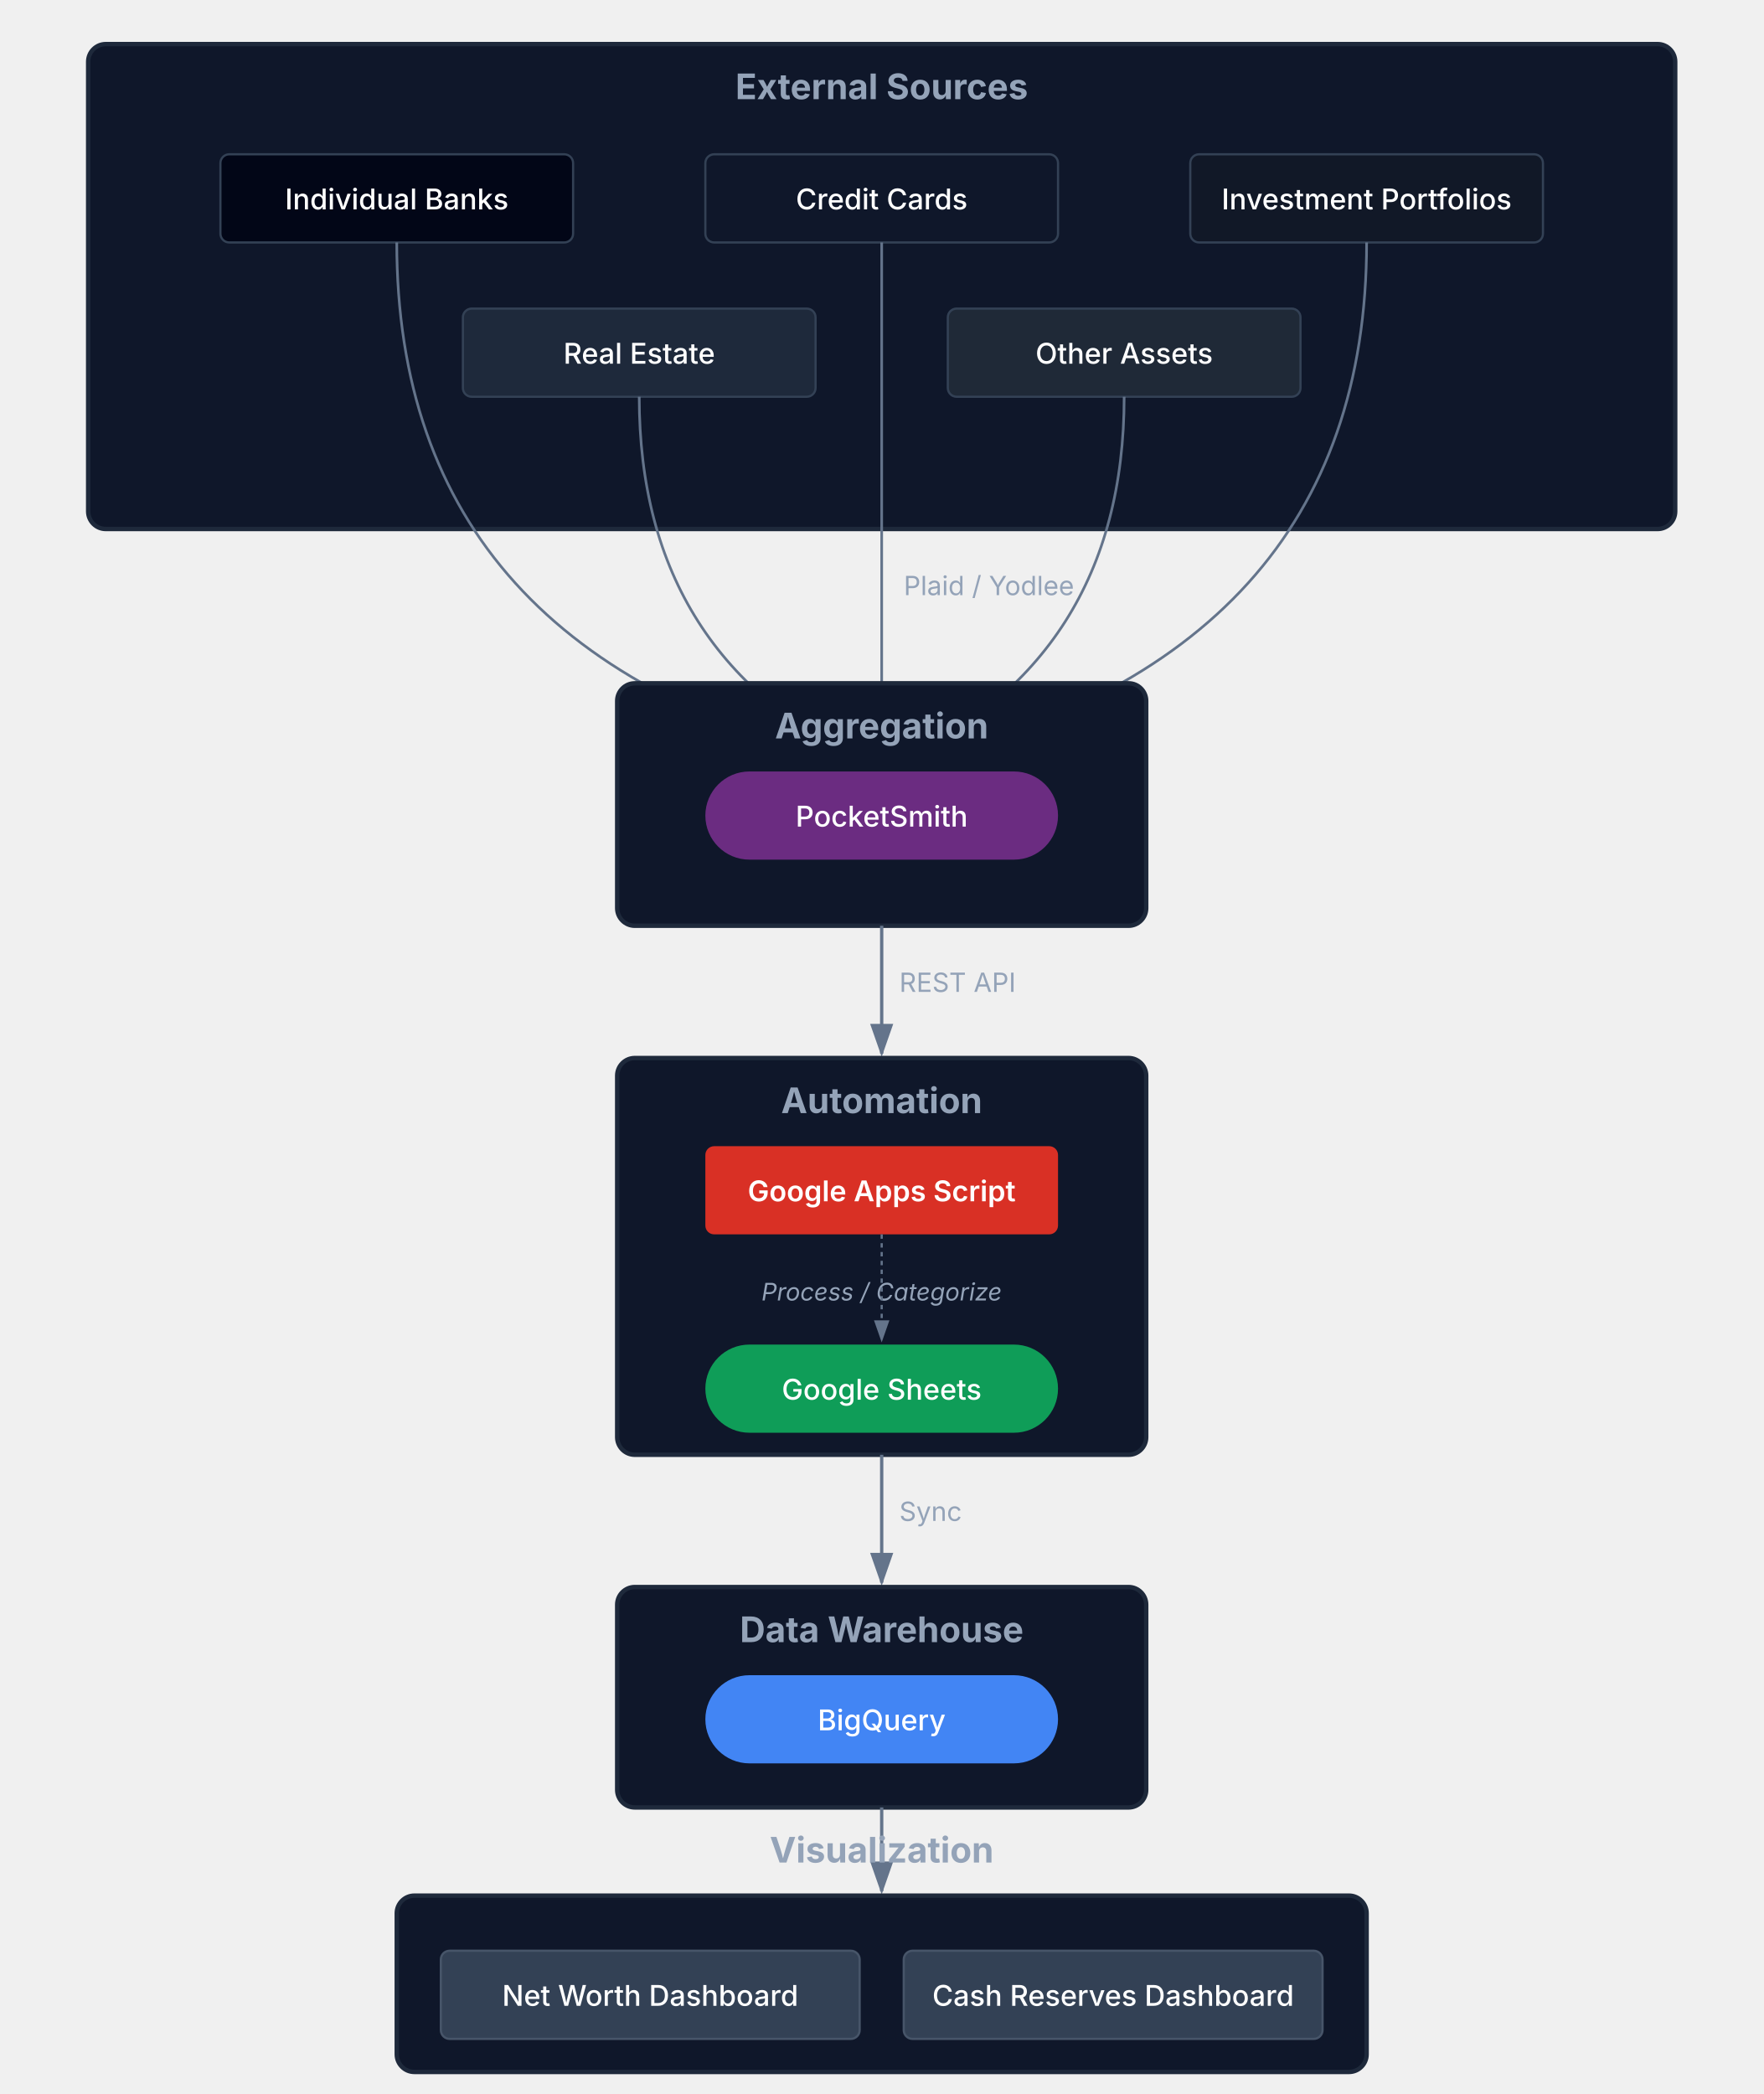
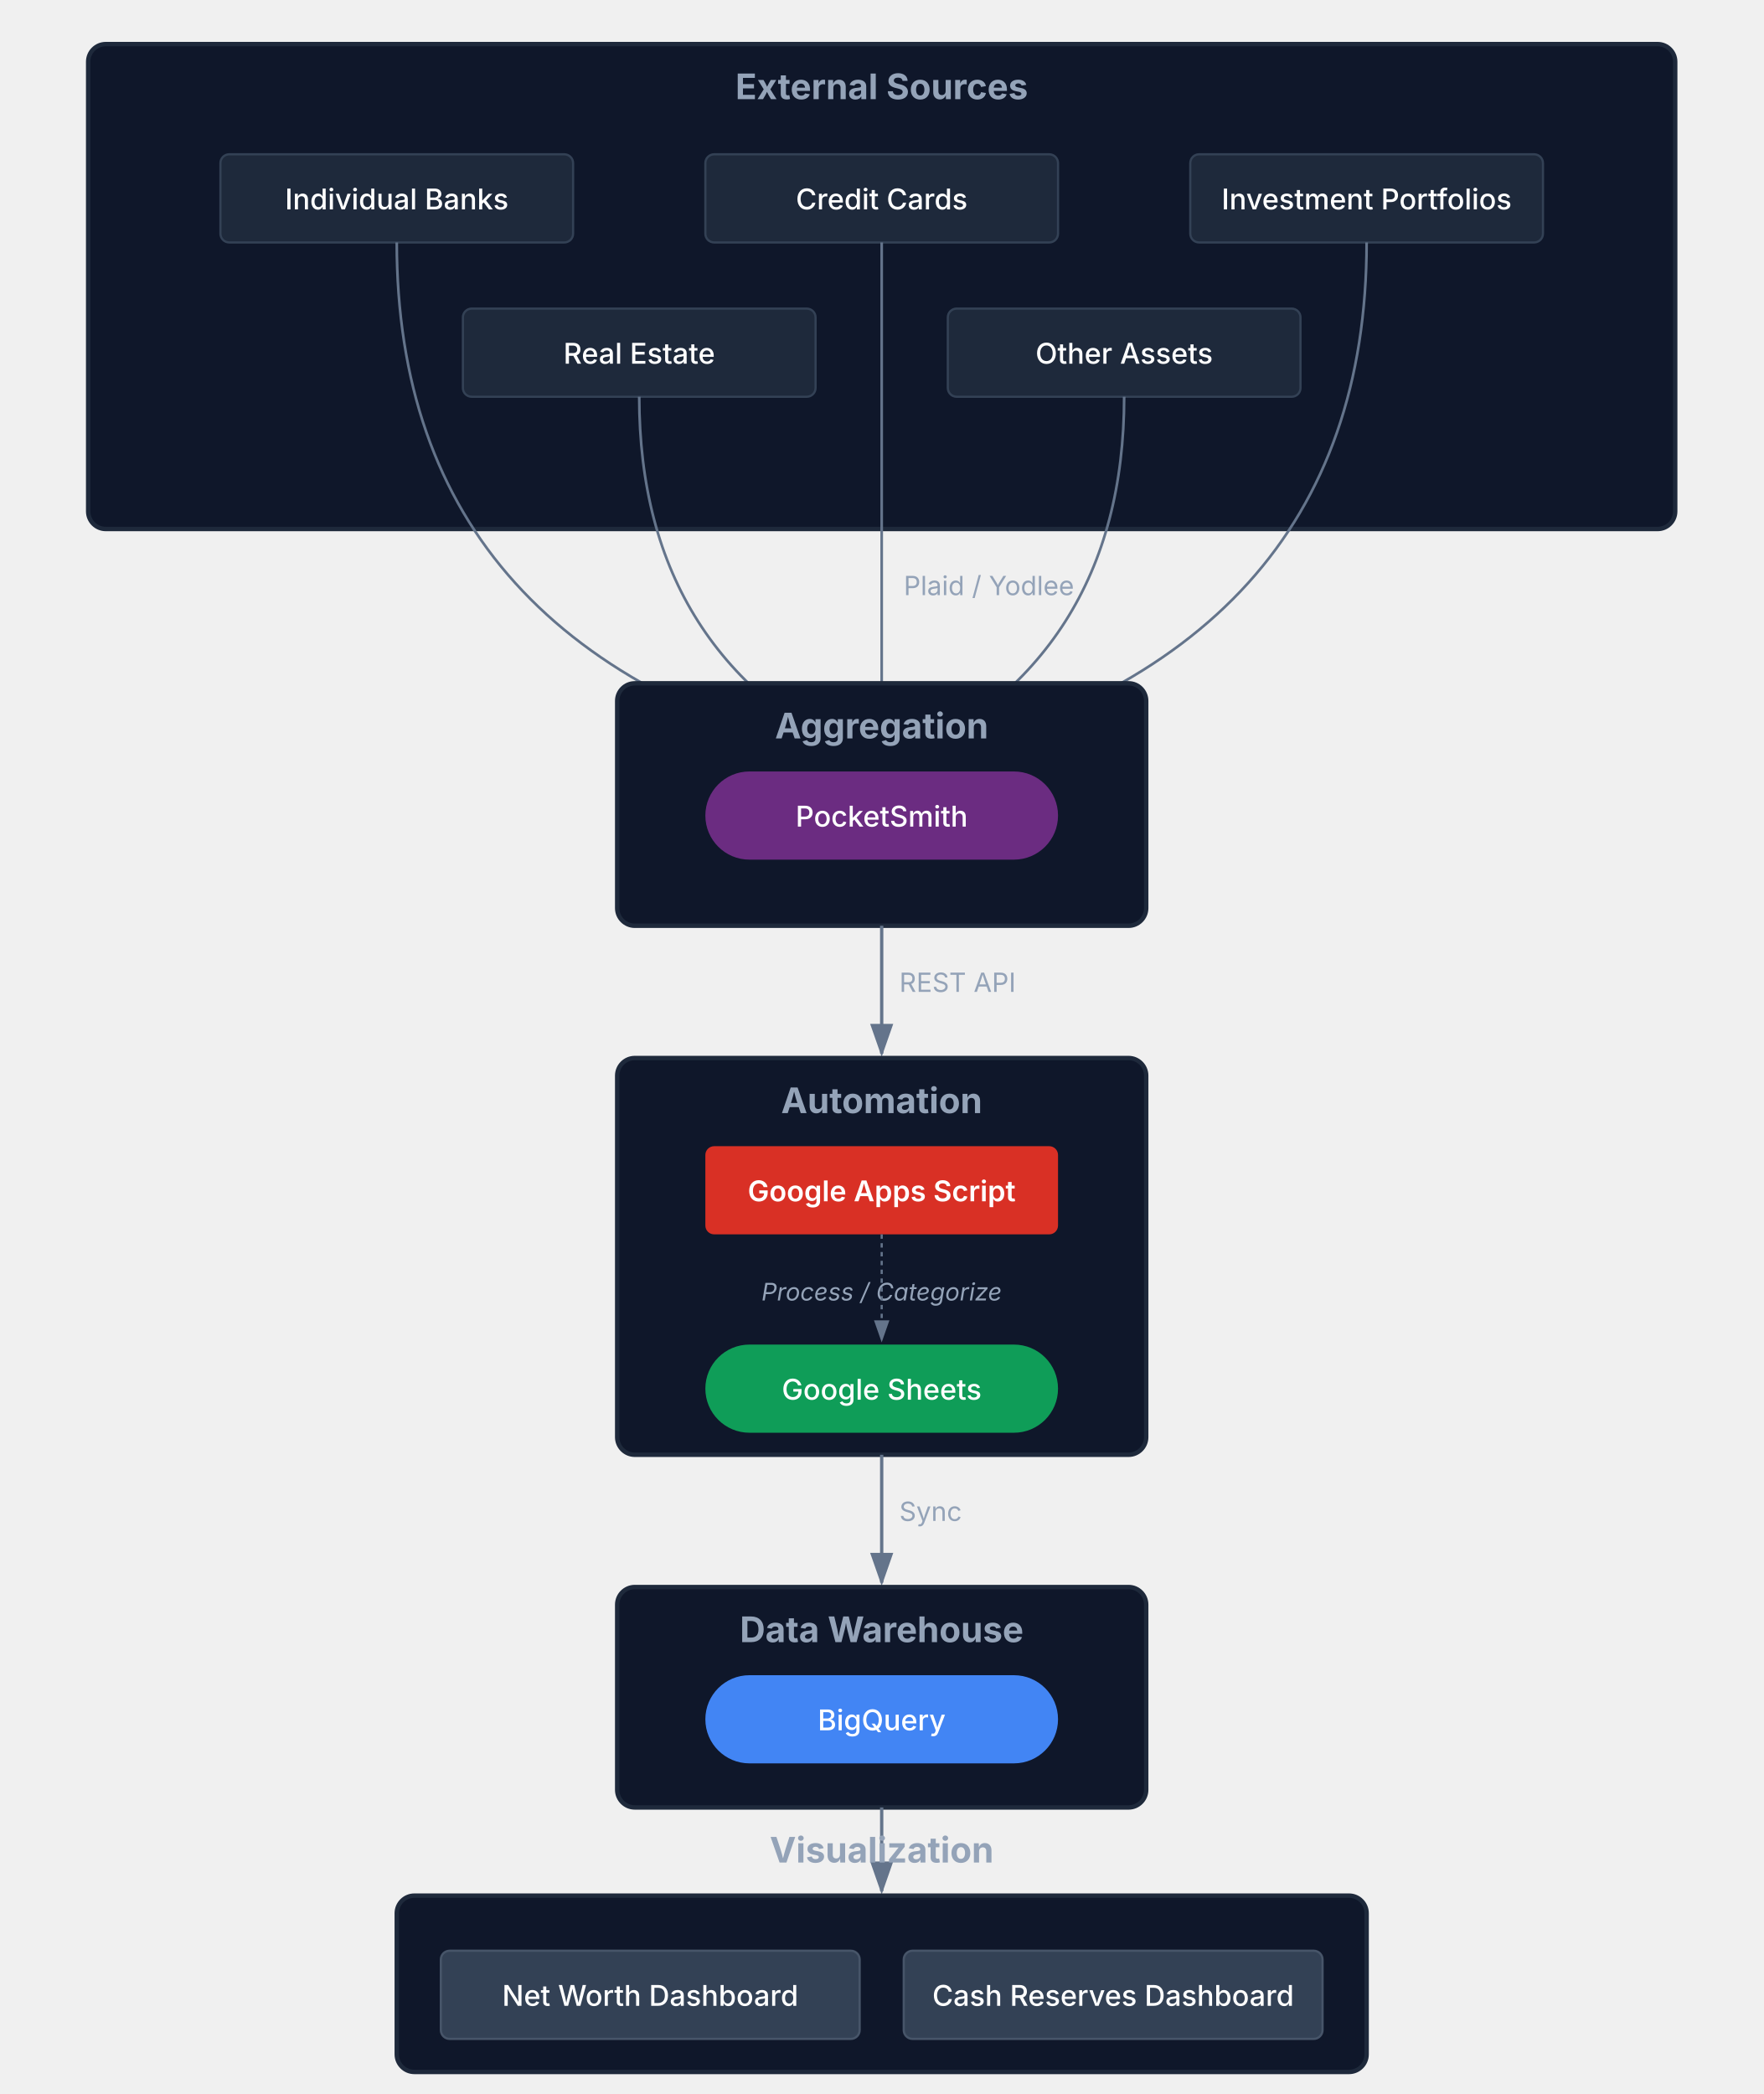
<svg xmlns="http://www.w3.org/2000/svg" width="800" height="950" viewBox="0 0 800 950" fill="none">
  <defs>
    <marker id="arrow" markerWidth="10" markerHeight="7" refX="9" refY="3.5" orient="auto">
      <polygon points="0 0, 10 3.5, 0 7" fill="#64748B" />
    </marker>
  </defs>
  <rect x="40" y="20" width="720" height="220" rx="8" fill="#0F172A" stroke="#1E293B" stroke-width="2" />
  <text x="400" y="45" text-anchor="middle" font-family="Inter, system-ui, sans-serif" font-size="16" font-weight="700" fill="#94A3B8">External Sources</text>
-   <rect x="100" y="70" width="160" height="40" rx="4" fill="#020617" stroke="#334155" stroke-width="1" />
+   <rect x="100" y="70" width="160" height="40" rx="4" fill="#1E293B" stroke="#334155" stroke-width="1" />
  <text x="180" y="95" text-anchor="middle" font-family="Inter, system-ui, sans-serif" font-size="13" font-weight="500" fill="#FFFFFF">Individual Banks</text>
-   <rect x="320" y="70" width="160" height="40" rx="4" fill="#0F172A" stroke="#334155" stroke-width="1" />
+   <rect x="320" y="70" width="160" height="40" rx="4" fill="#1E293B" stroke="#334155" stroke-width="1" />
  <text x="400" y="95" text-anchor="middle" font-family="Inter, system-ui, sans-serif" font-size="13" font-weight="500" fill="#FFFFFF">Credit Cards</text>
-   <rect x="540" y="70" width="160" height="40" rx="4" fill="#111827" stroke="#334155" stroke-width="1" />
+   <rect x="540" y="70" width="160" height="40" rx="4" fill="#1E293B" stroke="#334155" stroke-width="1" />
  <text x="620" y="95" text-anchor="middle" font-family="Inter, system-ui, sans-serif" font-size="13" font-weight="500" fill="#FFFFFF">Investment Portfolios</text>
  <rect x="210" y="140" width="160" height="40" rx="4" fill="#1E293B" stroke="#334155" stroke-width="1" />
  <text x="290" y="165" text-anchor="middle" font-family="Inter, system-ui, sans-serif" font-size="13" font-weight="500" fill="#FFFFFF">Real Estate</text>
-   <rect x="430" y="140" width="160" height="40" rx="4" fill="#1F2937" stroke="#334155" stroke-width="1" />
+   <rect x="430" y="140" width="160" height="40" rx="4" fill="#1E293B" stroke="#334155" stroke-width="1" />
  <text x="510" y="165" text-anchor="middle" font-family="Inter, system-ui, sans-serif" font-size="13" font-weight="500" fill="#FFFFFF">Other Assets</text>
  <g style="stroke:#64748B; stroke-width:1.2; fill:none;" marker-end="url(#arrow)">
    <path d="M180 110 Q180 300 395 348" />
    <path d="M400 110 L400 348" />
    <path d="M620 110 Q620 300 405 348" />
    <path d="M290 180 Q290 300 397 348" />
    <path d="M510 180 Q510 300 403 348" />
  </g>
  <text x="410" y="270" font-family="Inter, system-ui, sans-serif" font-size="12" fill="#94A3B8">Plaid / Yodlee</text>
  <rect x="280" y="310" width="240" height="110" rx="8" fill="#0F172A" stroke="#1E293B" stroke-width="2" />
  <text x="400" y="335" text-anchor="middle" font-family="Inter, system-ui, sans-serif" font-size="16" font-weight="700" fill="#94A3B8">Aggregation</text>
  <rect x="320" y="350" width="160" height="40" rx="20" fill="#6B2C81" />
  <text x="400" y="375" text-anchor="middle" font-family="Inter, system-ui, sans-serif" font-size="13" font-weight="500" fill="#FFFFFF">PocketSmith</text>
  <path d="M400 420 L400 478" stroke="#64748B" stroke-width="1.5" fill="none" marker-end="url(#arrow)" />
  <text x="408" y="450" font-family="Inter, system-ui, sans-serif" font-size="12" fill="#94A3B8">REST API</text>
  <rect x="280" y="480" width="240" height="180" rx="8" fill="#0F172A" stroke="#1E293B" stroke-width="2" />
  <text x="400" y="505" text-anchor="middle" font-family="Inter, system-ui, sans-serif" font-size="16" font-weight="700" fill="#94A3B8">Automation</text>
  <rect x="320" y="520" width="160" height="40" rx="4" fill="#D93025" />
  <text x="400" y="545" text-anchor="middle" font-family="Inter, system-ui, sans-serif" font-size="13" font-weight="600" fill="#FFFFFF">Google Apps Script</text>
  <text x="400" y="590" text-anchor="middle" font-family="Inter, system-ui, sans-serif" font-size="11" font-style="italic" fill="#94A3B8">Process / Categorize</text>
  <path d="M400 560 L400 608" stroke="#64748B" stroke-width="1" stroke-dasharray="2,2" fill="none" marker-end="url(#arrow)" />
  <rect x="320" y="610" width="160" height="40" rx="20" fill="#0F9D58" />
  <text x="400" y="635" text-anchor="middle" font-family="Inter, system-ui, sans-serif" font-size="13" font-weight="500" fill="#FFFFFF">Google Sheets</text>
  <path d="M400 660 L400 718" stroke="#64748B" stroke-width="1.5" fill="none" marker-end="url(#arrow)" />
  <text x="408" y="690" font-family="Inter, system-ui, sans-serif" font-size="12" fill="#94A3B8">Sync</text>
  <rect x="280" y="720" width="240" height="100" rx="8" fill="#0F172A" stroke="#1E293B" stroke-width="2" />
  <text x="400" y="745" text-anchor="middle" font-family="Inter, system-ui, sans-serif" font-size="16" font-weight="700" fill="#94A3B8">Data Warehouse</text>
  <rect x="320" y="760" width="160" height="40" rx="20" fill="#4285F4" />
  <text x="400" y="785" text-anchor="middle" font-family="Inter, system-ui, sans-serif" font-size="13" font-weight="500" fill="#FFFFFF">BigQuery</text>
  <path d="M400 820 L400 858" stroke="#64748B" stroke-width="1.5" fill="none" marker-end="url(#arrow)" />
  <rect x="180" y="860" width="440" height="80" rx="8" fill="#0F172A" stroke="#1E293B" stroke-width="2" />
  <text x="400" y="845" text-anchor="middle" font-family="Inter, system-ui, sans-serif" font-size="16" font-weight="700" fill="#94A3B8">Visualization</text>
  <rect x="200" y="885" width="190" height="40" rx="4" fill="#334155" stroke="#475569" stroke-width="1" />
  <text x="295" y="910" text-anchor="middle" font-family="Inter, system-ui, sans-serif" font-size="13" font-weight="500" fill="#FFFFFF">Net Worth Dashboard</text>
  <rect x="410" y="885" width="190" height="40" rx="4" fill="#334155" stroke="#475569" stroke-width="1" />
  <text x="505" y="910" text-anchor="middle" font-family="Inter, system-ui, sans-serif" font-size="13" font-weight="500" fill="#FFFFFF">Cash Reserves Dashboard</text>
</svg>
